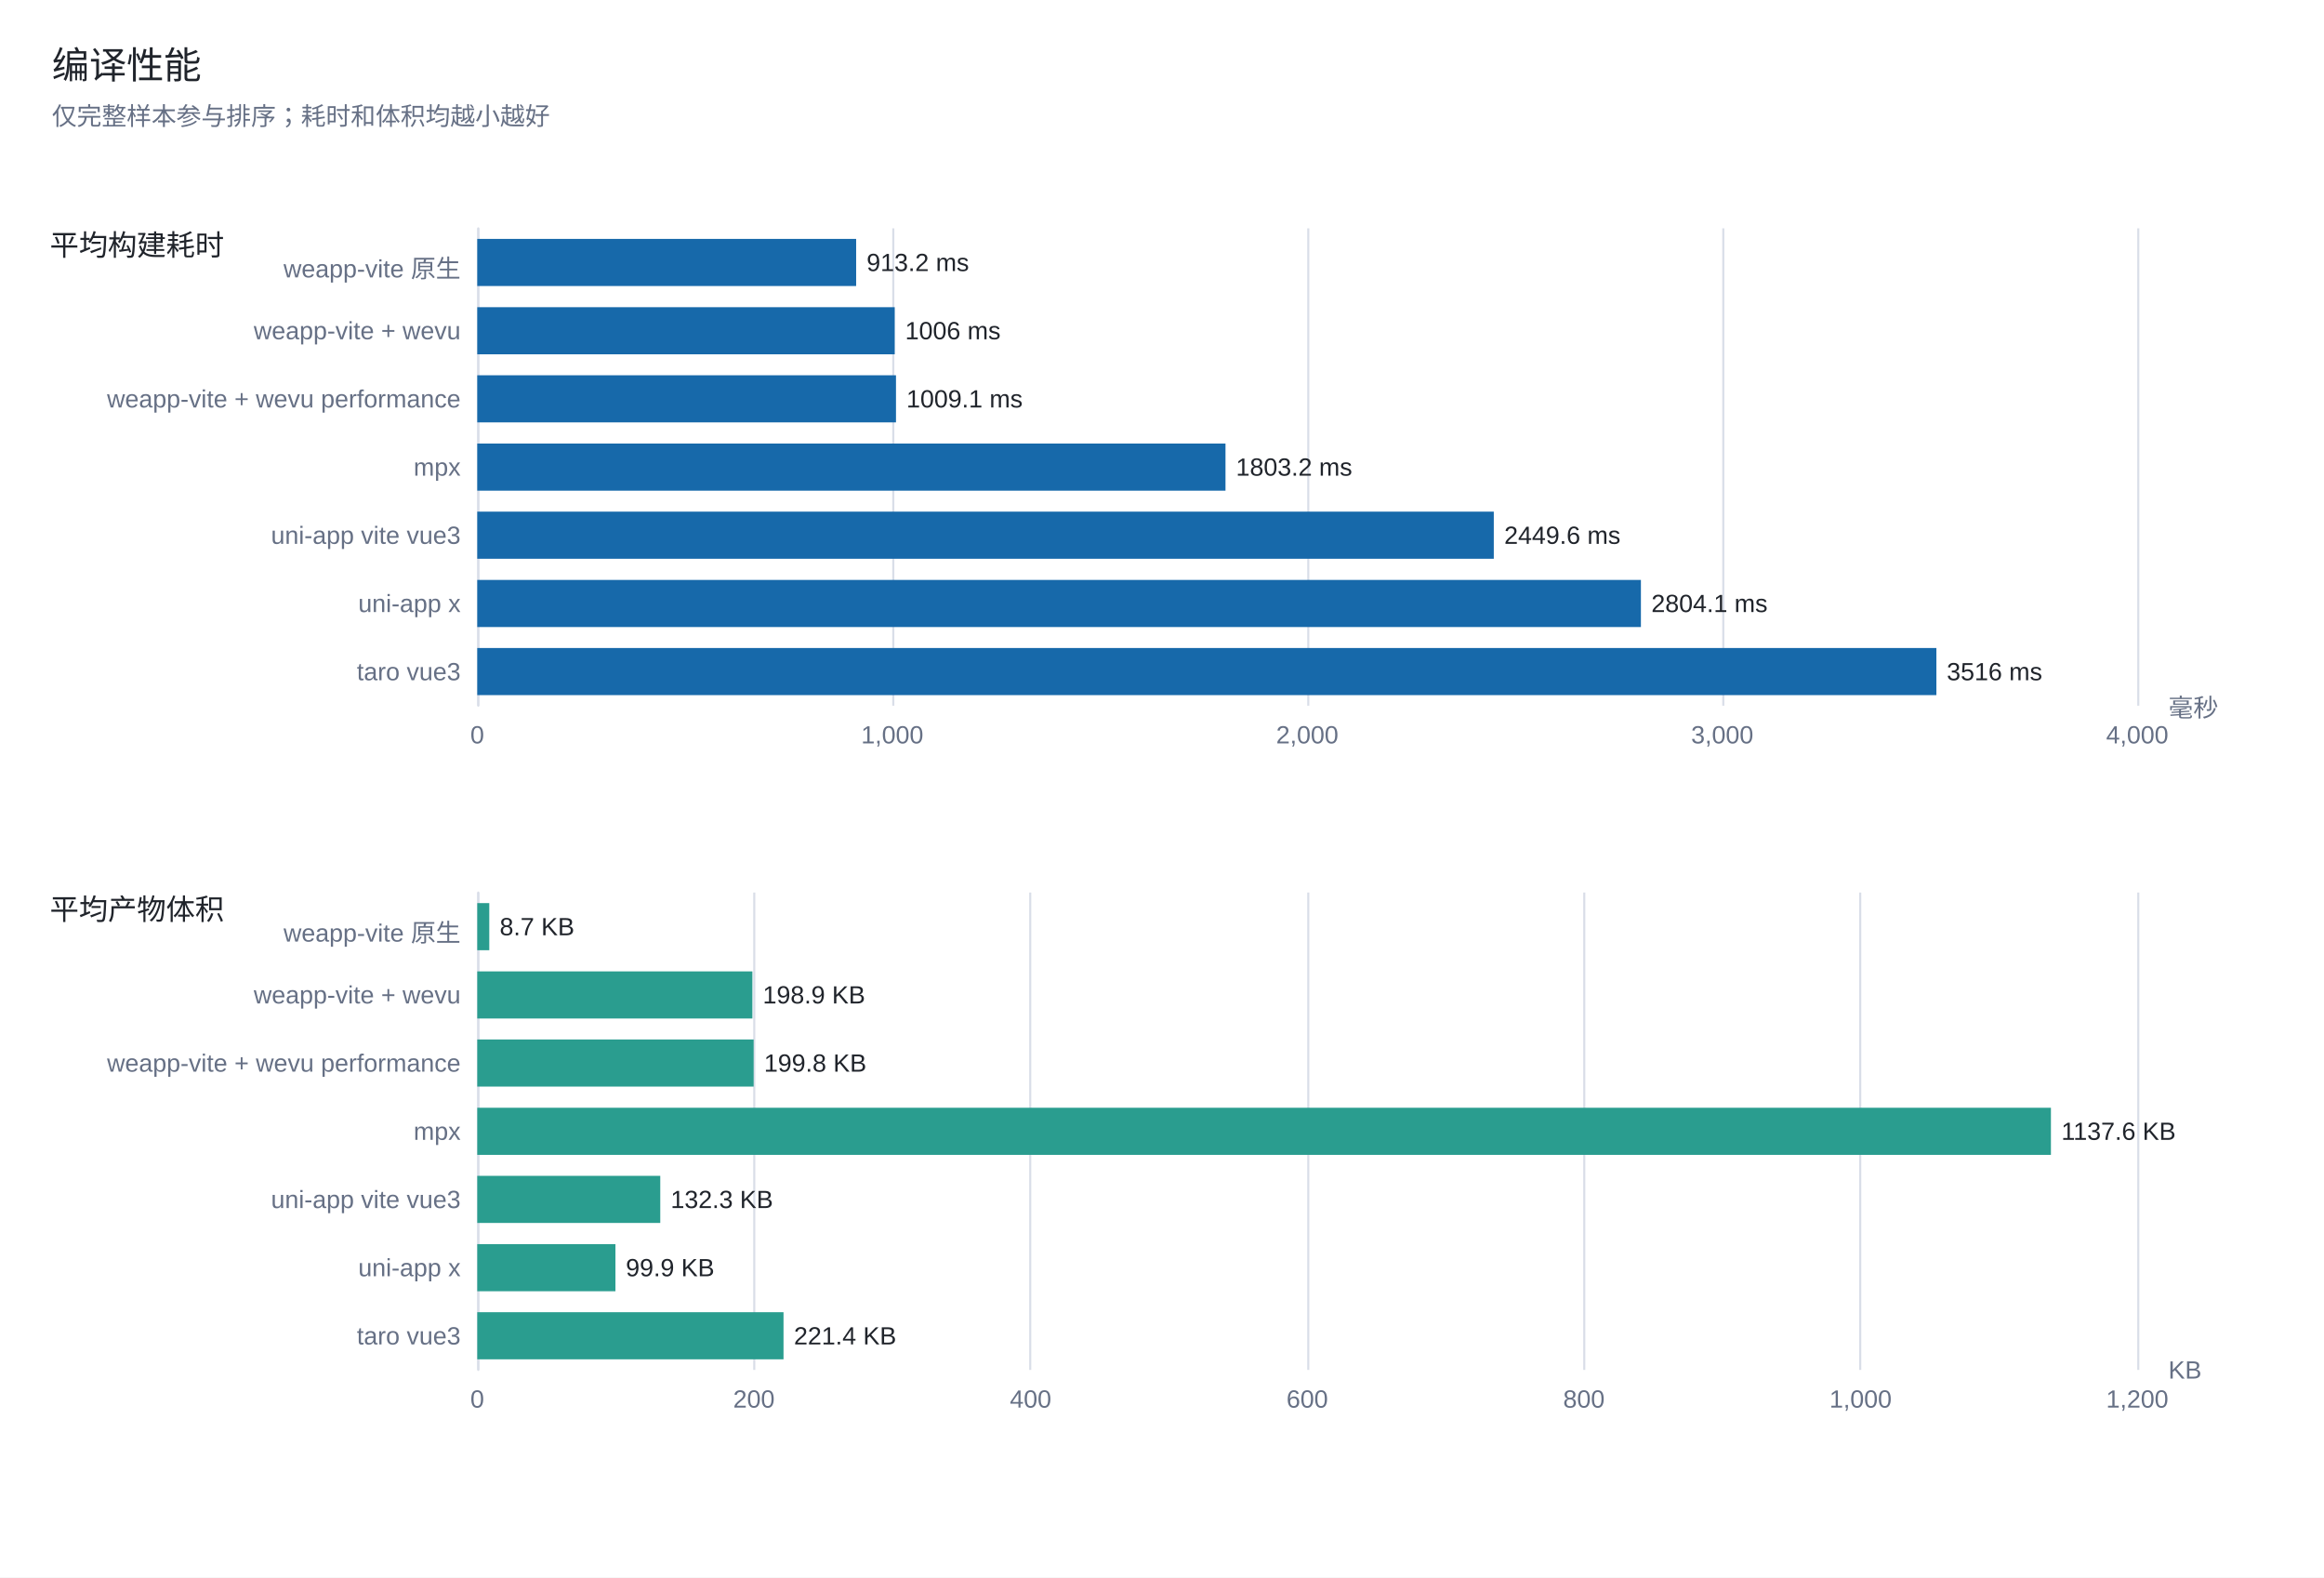
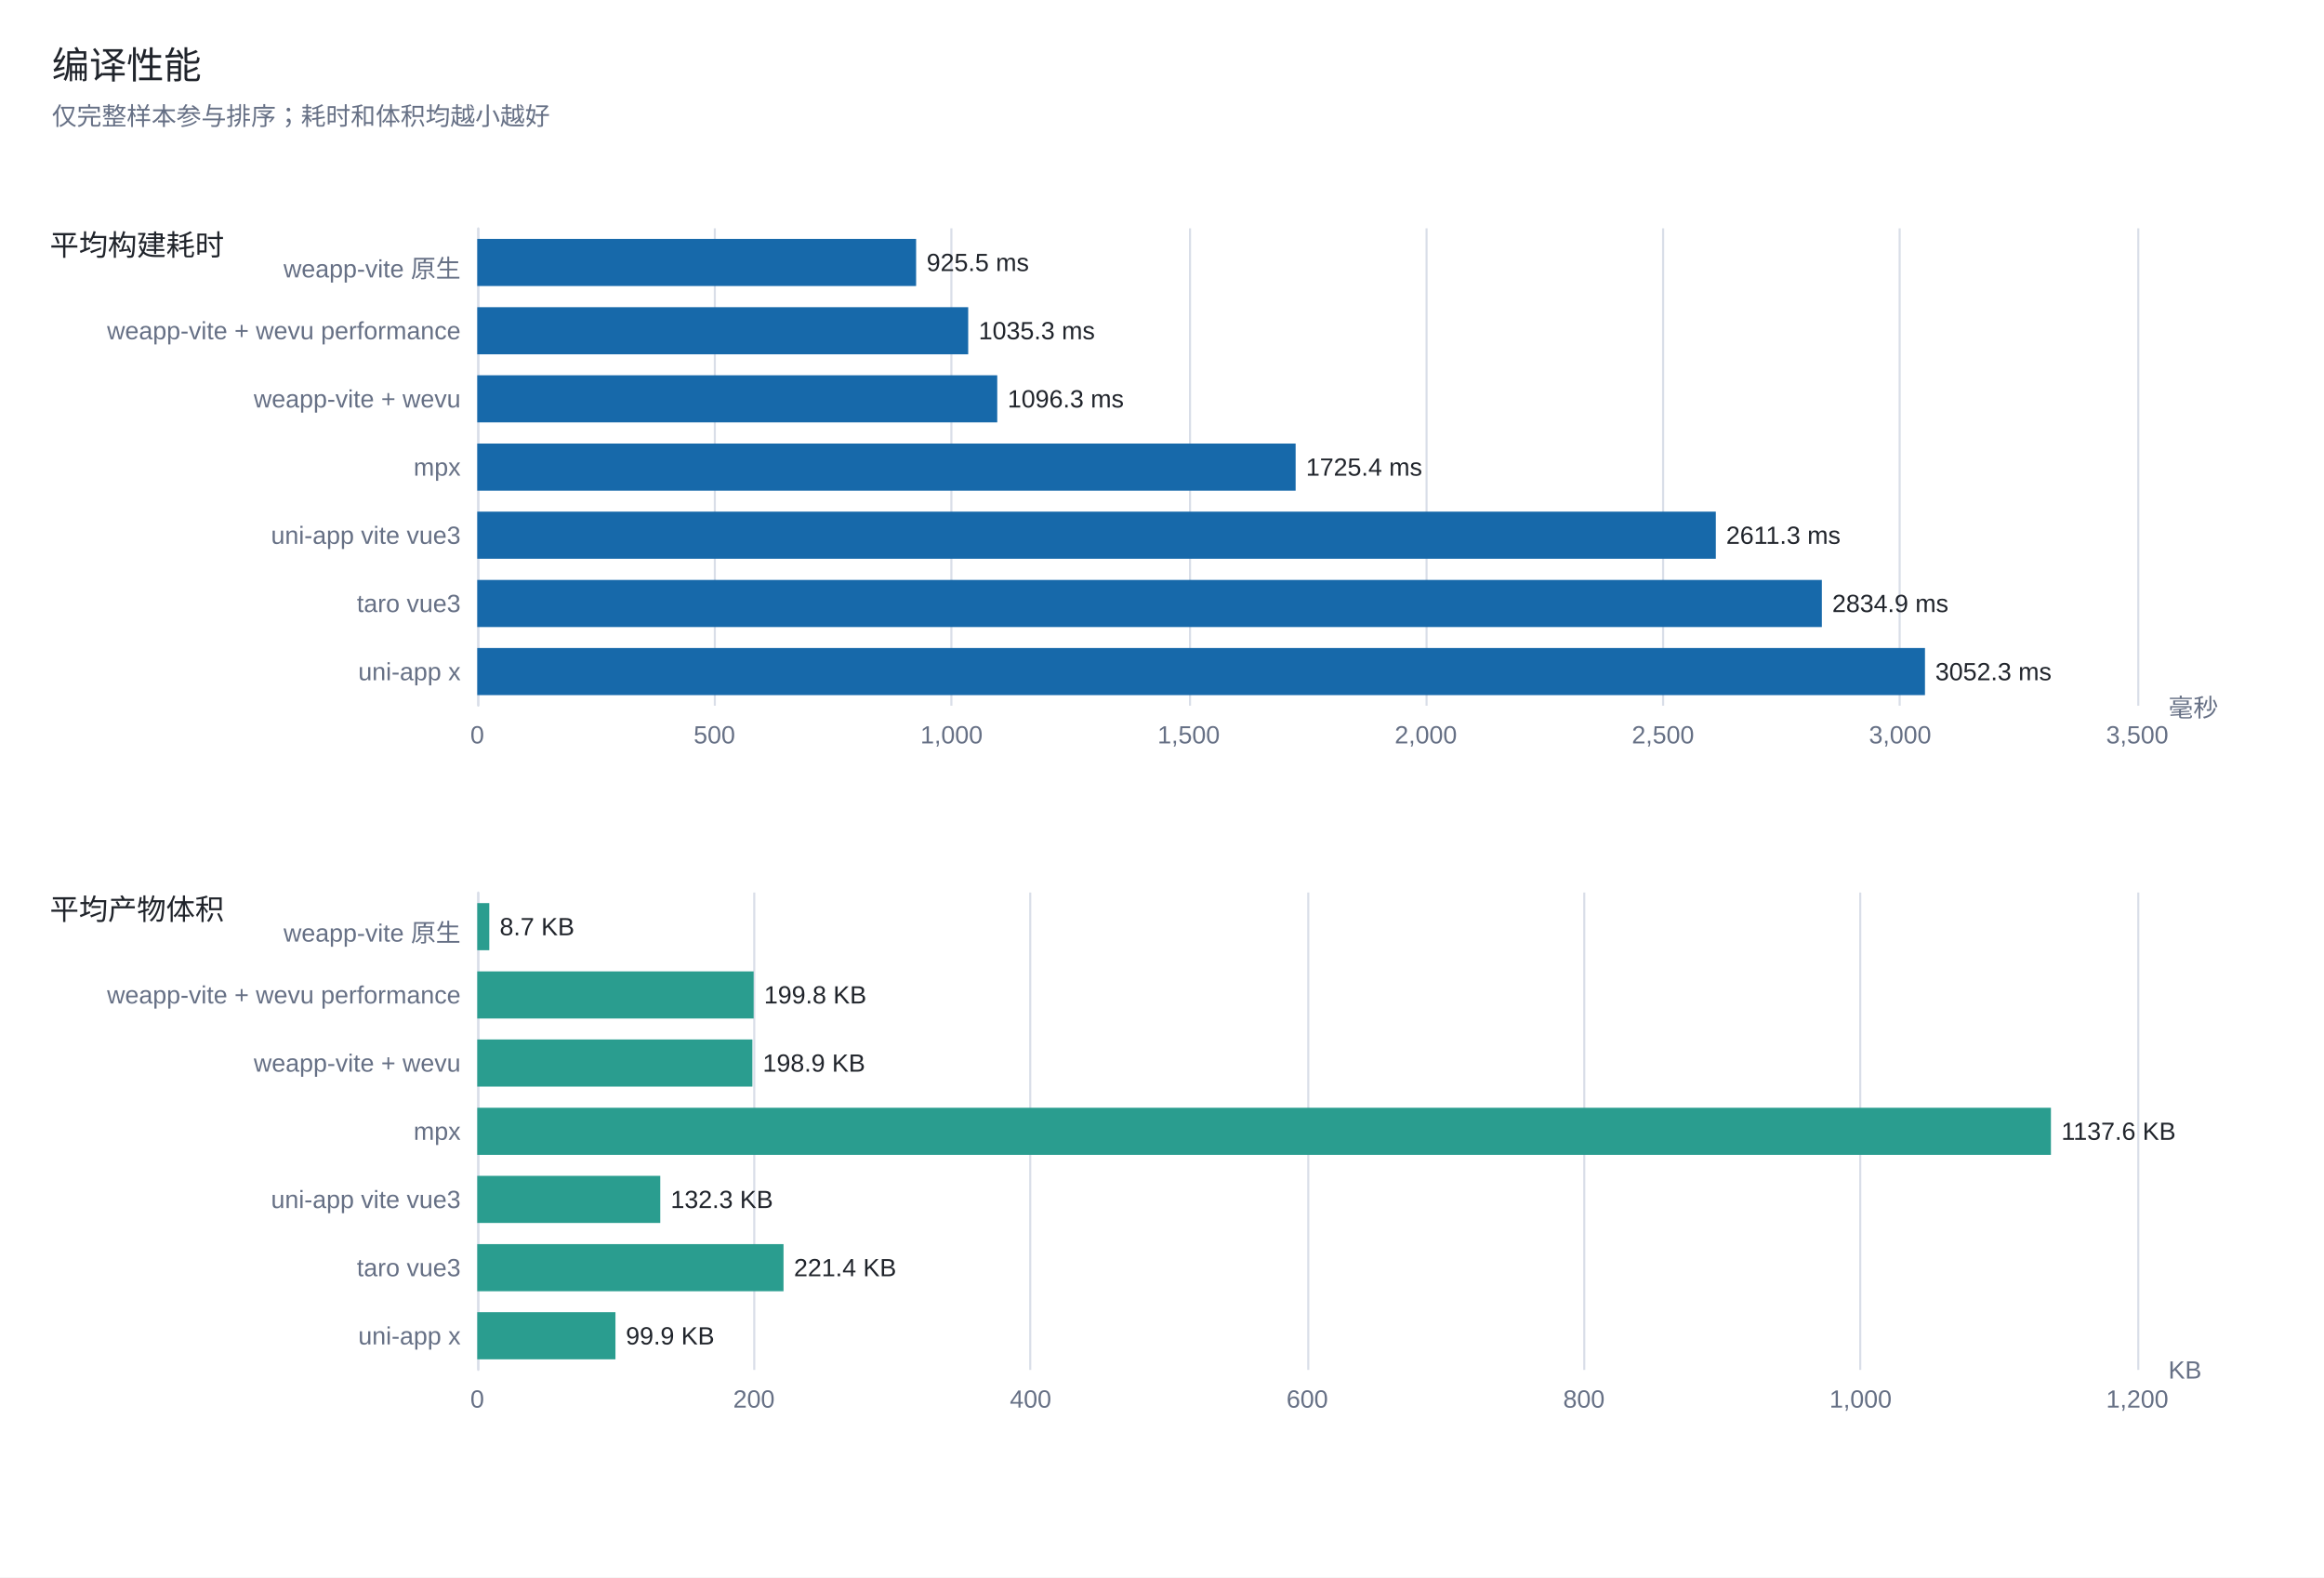
<svg xmlns="http://www.w3.org/2000/svg" role="img" aria-label="编译性能" width="1120" height="760" version="1.1" baseProfile="full" viewBox="0 0 1120 760">
  <rect width="1120" height="760" x="0" y="0" fill="#ffffff" />
  <text dominant-baseline="central" text-anchor="start" style="font-size:14px;font-family:sans-serif;font-weight:500;" y="7" transform="translate(24 110)" fill="#20242b">平均构建耗时</text>
  <text dominant-baseline="central" text-anchor="start" style="font-size:14px;font-family:sans-serif;font-weight:500;" y="7" transform="translate(24 430)" fill="#20242b">平均产物体积</text>
-   <path d="M230.5 110L230.5 340" fill="none" pointer-events="visible" stroke="#d9dee8" class="zr1-cls-34" />
-   <path d="M430.5 110L430.5 340" fill="none" pointer-events="visible" stroke="#d9dee8" class="zr1-cls-34" />
-   <path d="M630.5 110L630.5 340" fill="none" pointer-events="visible" stroke="#d9dee8" class="zr1-cls-34" />
-   <path d="M830.5 110L830.5 340" fill="none" pointer-events="visible" stroke="#d9dee8" class="zr1-cls-34" />
-   <path d="M1030.5 110L1030.5 340" fill="none" pointer-events="visible" stroke="#d9dee8" class="zr1-cls-34" />
-   <path d="M230.5 430L230.5 660" fill="none" pointer-events="visible" stroke="#d9dee8" class="zr1-cls-34" />
-   <path d="M363.5 430L363.5 660" fill="none" pointer-events="visible" stroke="#d9dee8" class="zr1-cls-34" />
-   <path d="M496.5 430L496.5 660" fill="none" pointer-events="visible" stroke="#d9dee8" class="zr1-cls-34" />
-   <path d="M630.5 430L630.5 660" fill="none" pointer-events="visible" stroke="#d9dee8" class="zr1-cls-34" />
-   <path d="M763.5 430L763.5 660" fill="none" pointer-events="visible" stroke="#d9dee8" class="zr1-cls-34" />
-   <path d="M896.5 430L896.5 660" fill="none" pointer-events="visible" stroke="#d9dee8" class="zr1-cls-34" />
-   <path d="M1030.5 430L1030.5 660" fill="none" pointer-events="visible" stroke="#d9dee8" class="zr1-cls-34" />
-   <path d="M230.5 110L230.5 340" fill="none" pointer-events="visible" stroke="#d9dee8" stroke-linecap="round" class="zr1-cls-34" />
-   <path d="M230.5 430L230.5 660" fill="none" pointer-events="visible" stroke="#d9dee8" stroke-linecap="round" class="zr1-cls-34" />
+   <path d="M230.5 110L230.5 340" fill="none" pointer-events="visible" stroke="#d9dee8" class="zr1-cls-35" />
+   <path d="M344.5 110L344.5 340" fill="none" pointer-events="visible" stroke="#d9dee8" class="zr1-cls-35" />
+   <path d="M458.5 110L458.5 340" fill="none" pointer-events="visible" stroke="#d9dee8" class="zr1-cls-35" />
+   <path d="M573.5 110L573.5 340" fill="none" pointer-events="visible" stroke="#d9dee8" class="zr1-cls-35" />
+   <path d="M687.5 110L687.5 340" fill="none" pointer-events="visible" stroke="#d9dee8" class="zr1-cls-35" />
+   <path d="M801.5 110L801.5 340" fill="none" pointer-events="visible" stroke="#d9dee8" class="zr1-cls-35" />
+   <path d="M915.5 110L915.5 340" fill="none" pointer-events="visible" stroke="#d9dee8" class="zr1-cls-35" />
+   <path d="M1030.5 110L1030.5 340" fill="none" pointer-events="visible" stroke="#d9dee8" class="zr1-cls-35" />
+   <path d="M230.5 430L230.5 660" fill="none" pointer-events="visible" stroke="#d9dee8" class="zr1-cls-35" />
+   <path d="M363.5 430L363.5 660" fill="none" pointer-events="visible" stroke="#d9dee8" class="zr1-cls-35" />
+   <path d="M496.5 430L496.5 660" fill="none" pointer-events="visible" stroke="#d9dee8" class="zr1-cls-35" />
+   <path d="M630.5 430L630.5 660" fill="none" pointer-events="visible" stroke="#d9dee8" class="zr1-cls-35" />
+   <path d="M763.5 430L763.5 660" fill="none" pointer-events="visible" stroke="#d9dee8" class="zr1-cls-35" />
+   <path d="M896.5 430L896.5 660" fill="none" pointer-events="visible" stroke="#d9dee8" class="zr1-cls-35" />
+   <path d="M1030.5 430L1030.5 660" fill="none" pointer-events="visible" stroke="#d9dee8" class="zr1-cls-35" />
+   <path d="M230.5 110L230.5 340" fill="none" pointer-events="visible" stroke="#d9dee8" stroke-linecap="round" class="zr1-cls-35" />
+   <path d="M230.5 430L230.5 660" fill="none" pointer-events="visible" stroke="#d9dee8" stroke-linecap="round" class="zr1-cls-35" />
  <text dominant-baseline="central" text-anchor="start" style="font-size:12px;font-family:Arial, sans-serif;" transform="translate(1045 340)" fill="#667085">毫秒</text>
  <text dominant-baseline="central" text-anchor="start" style="font-size:12px;font-family:Arial, sans-serif;" transform="translate(1045 660)" fill="#667085">KB</text>
  <text dominant-baseline="central" text-anchor="end" style="font-size:12px;font-family:Arial, sans-serif;" xml:space="preserve" transform="translate(222 126.4286)" fill="#667085">weapp-vite 原生</text>
-   <text dominant-baseline="central" text-anchor="end" style="font-size:12px;font-family:Arial, sans-serif;" xml:space="preserve" transform="translate(222 159.2857)" fill="#667085">weapp-vite + wevu</text>
-   <text dominant-baseline="central" text-anchor="end" style="font-size:12px;font-family:Arial, sans-serif;" xml:space="preserve" transform="translate(222 192.1429)" fill="#667085">weapp-vite + wevu performance</text>
+   <text dominant-baseline="central" text-anchor="end" style="font-size:12px;font-family:Arial, sans-serif;" xml:space="preserve" transform="translate(222 159.2857)" fill="#667085">weapp-vite + wevu performance</text>
+   <text dominant-baseline="central" text-anchor="end" style="font-size:12px;font-family:Arial, sans-serif;" xml:space="preserve" transform="translate(222 192.1429)" fill="#667085">weapp-vite + wevu</text>
  <text dominant-baseline="central" text-anchor="end" style="font-size:12px;font-family:Arial, sans-serif;" transform="translate(222 225)" fill="#667085">mpx</text>
  <text dominant-baseline="central" text-anchor="end" style="font-size:12px;font-family:Arial, sans-serif;" xml:space="preserve" transform="translate(222 257.8571)" fill="#667085">uni-app vite vue3</text>
-   <text dominant-baseline="central" text-anchor="end" style="font-size:12px;font-family:Arial, sans-serif;" xml:space="preserve" transform="translate(222 290.7143)" fill="#667085">uni-app x</text>
-   <text dominant-baseline="central" text-anchor="end" style="font-size:12px;font-family:Arial, sans-serif;" xml:space="preserve" transform="translate(222 323.5714)" fill="#667085">taro vue3</text>
+   <text dominant-baseline="central" text-anchor="end" style="font-size:12px;font-family:Arial, sans-serif;" xml:space="preserve" transform="translate(222 290.7143)" fill="#667085">taro vue3</text>
+   <text dominant-baseline="central" text-anchor="end" style="font-size:12px;font-family:Arial, sans-serif;" xml:space="preserve" transform="translate(222 323.5714)" fill="#667085">uni-app x</text>
  <text dominant-baseline="central" text-anchor="end" style="font-size:12px;font-family:Arial, sans-serif;" xml:space="preserve" transform="translate(222 446.4286)" fill="#667085">weapp-vite 原生</text>
-   <text dominant-baseline="central" text-anchor="end" style="font-size:12px;font-family:Arial, sans-serif;" xml:space="preserve" transform="translate(222 479.2857)" fill="#667085">weapp-vite + wevu</text>
-   <text dominant-baseline="central" text-anchor="end" style="font-size:12px;font-family:Arial, sans-serif;" xml:space="preserve" transform="translate(222 512.1429)" fill="#667085">weapp-vite + wevu performance</text>
+   <text dominant-baseline="central" text-anchor="end" style="font-size:12px;font-family:Arial, sans-serif;" xml:space="preserve" transform="translate(222 479.2857)" fill="#667085">weapp-vite + wevu performance</text>
+   <text dominant-baseline="central" text-anchor="end" style="font-size:12px;font-family:Arial, sans-serif;" xml:space="preserve" transform="translate(222 512.1429)" fill="#667085">weapp-vite + wevu</text>
  <text dominant-baseline="central" text-anchor="end" style="font-size:12px;font-family:Arial, sans-serif;" transform="translate(222 545)" fill="#667085">mpx</text>
  <text dominant-baseline="central" text-anchor="end" style="font-size:12px;font-family:Arial, sans-serif;" xml:space="preserve" transform="translate(222 577.8571)" fill="#667085">uni-app vite vue3</text>
-   <text dominant-baseline="central" text-anchor="end" style="font-size:12px;font-family:Arial, sans-serif;" xml:space="preserve" transform="translate(222 610.7143)" fill="#667085">uni-app x</text>
-   <text dominant-baseline="central" text-anchor="end" style="font-size:12px;font-family:Arial, sans-serif;" xml:space="preserve" transform="translate(222 643.5714)" fill="#667085">taro vue3</text>
+   <text dominant-baseline="central" text-anchor="end" style="font-size:12px;font-family:Arial, sans-serif;" xml:space="preserve" transform="translate(222 610.7143)" fill="#667085">taro vue3</text>
+   <text dominant-baseline="central" text-anchor="end" style="font-size:12px;font-family:Arial, sans-serif;" xml:space="preserve" transform="translate(222 643.5714)" fill="#667085">uni-app x</text>
  <text dominant-baseline="central" text-anchor="middle" style="font-size:12px;font-family:Arial, sans-serif;" y="6" transform="translate(230 348)" fill="#667085">0</text>
-   <text dominant-baseline="central" text-anchor="middle" style="font-size:12px;font-family:Arial, sans-serif;" y="6" transform="translate(430 348)" fill="#667085">1,000</text>
-   <text dominant-baseline="central" text-anchor="middle" style="font-size:12px;font-family:Arial, sans-serif;" y="6" transform="translate(630 348)" fill="#667085">2,000</text>
-   <text dominant-baseline="central" text-anchor="middle" style="font-size:12px;font-family:Arial, sans-serif;" y="6" transform="translate(830 348)" fill="#667085">3,000</text>
-   <text dominant-baseline="central" text-anchor="middle" style="font-size:12px;font-family:Arial, sans-serif;" y="6" transform="translate(1030 348)" fill="#667085">4,000</text>
+   <text dominant-baseline="central" text-anchor="middle" style="font-size:12px;font-family:Arial, sans-serif;" y="6" transform="translate(344.2857 348)" fill="#667085">500</text>
+   <text dominant-baseline="central" text-anchor="middle" style="font-size:12px;font-family:Arial, sans-serif;" y="6" transform="translate(458.5714 348)" fill="#667085">1,000</text>
+   <text dominant-baseline="central" text-anchor="middle" style="font-size:12px;font-family:Arial, sans-serif;" y="6" transform="translate(572.8571 348)" fill="#667085">1,500</text>
+   <text dominant-baseline="central" text-anchor="middle" style="font-size:12px;font-family:Arial, sans-serif;" y="6" transform="translate(687.1429 348)" fill="#667085">2,000</text>
+   <text dominant-baseline="central" text-anchor="middle" style="font-size:12px;font-family:Arial, sans-serif;" y="6" transform="translate(801.4286 348)" fill="#667085">2,500</text>
+   <text dominant-baseline="central" text-anchor="middle" style="font-size:12px;font-family:Arial, sans-serif;" y="6" transform="translate(915.7143 348)" fill="#667085">3,000</text>
+   <text dominant-baseline="central" text-anchor="middle" style="font-size:12px;font-family:Arial, sans-serif;" y="6" transform="translate(1030 348)" fill="#667085">3,500</text>
  <text dominant-baseline="central" text-anchor="middle" style="font-size:12px;font-family:Arial, sans-serif;" y="6" transform="translate(230 668)" fill="#667085">0</text>
  <text dominant-baseline="central" text-anchor="middle" style="font-size:12px;font-family:Arial, sans-serif;" y="6" transform="translate(363.3333 668)" fill="#667085">200</text>
  <text dominant-baseline="central" text-anchor="middle" style="font-size:12px;font-family:Arial, sans-serif;" y="6" transform="translate(496.6667 668)" fill="#667085">400</text>
  <text dominant-baseline="central" text-anchor="middle" style="font-size:12px;font-family:Arial, sans-serif;" y="6" transform="translate(630 668)" fill="#667085">600</text>
  <text dominant-baseline="central" text-anchor="middle" style="font-size:12px;font-family:Arial, sans-serif;" y="6" transform="translate(763.3333 668)" fill="#667085">800</text>
  <text dominant-baseline="central" text-anchor="middle" style="font-size:12px;font-family:Arial, sans-serif;" y="6" transform="translate(896.6667 668)" fill="#667085">1,000</text>
  <text dominant-baseline="central" text-anchor="middle" style="font-size:12px;font-family:Arial, sans-serif;" y="6" transform="translate(1030 668)" fill="#667085">1,200</text>
-   <path d="M230 115.1l182.6 0l0 22.7l-182.6 0Z" fill="#1769aa" ecmeta_series_index="0" ecmeta_data_index="0" ecmeta_ssr_type="chart" class="zr1-cls-35 zr1-cls-36" />
-   <path d="M230 148l201.2 0l0 22.7l-201.2 0Z" fill="#1769aa" ecmeta_series_index="0" ecmeta_data_index="1" ecmeta_ssr_type="chart" class="zr1-cls-37 zr1-cls-36" />
-   <path d="M230 180.8l201.8 0l0 22.7l-201.8 0Z" fill="#1769aa" ecmeta_series_index="0" ecmeta_data_index="2" ecmeta_ssr_type="chart" class="zr1-cls-38 zr1-cls-36" />
-   <path d="M230 213.7l360.6 0l0 22.7l-360.6 0Z" fill="#1769aa" ecmeta_series_index="0" ecmeta_data_index="3" ecmeta_ssr_type="chart" class="zr1-cls-39 zr1-cls-36" />
-   <path d="M230 246.5l489.9 0l0 22.7l-489.9 0Z" fill="#1769aa" ecmeta_series_index="0" ecmeta_data_index="4" ecmeta_ssr_type="chart" class="zr1-cls-40 zr1-cls-36" />
-   <path d="M230 279.4l560.8 0l0 22.7l-560.8 0Z" fill="#1769aa" ecmeta_series_index="0" ecmeta_data_index="5" ecmeta_ssr_type="chart" class="zr1-cls-41 zr1-cls-36" />
-   <path d="M230 312.2l703.2 0l0 22.7l-703.2 0Z" fill="#1769aa" ecmeta_series_index="0" ecmeta_data_index="6" ecmeta_ssr_type="chart" class="zr1-cls-42 zr1-cls-36" />
-   <path d="M230 435.1l5.8 0l0 22.7l-5.8 0Z" fill="#2a9d8f" ecmeta_series_index="1" ecmeta_data_index="0" ecmeta_ssr_type="chart" class="zr1-cls-43 zr1-cls-44" />
-   <path d="M230 468l132.6 0l0 22.7l-132.6 0Z" fill="#2a9d8f" ecmeta_series_index="1" ecmeta_data_index="1" ecmeta_ssr_type="chart" class="zr1-cls-45 zr1-cls-44" />
-   <path d="M230 500.8l133.2 0l0 22.7l-133.2 0Z" fill="#2a9d8f" ecmeta_series_index="1" ecmeta_data_index="2" ecmeta_ssr_type="chart" class="zr1-cls-46 zr1-cls-44" />
-   <path d="M230 533.7l758.4 0l0 22.7l-758.4 0Z" fill="#2a9d8f" ecmeta_series_index="1" ecmeta_data_index="3" ecmeta_ssr_type="chart" class="zr1-cls-47 zr1-cls-44" />
-   <path d="M230 566.5l88.2 0l0 22.7l-88.2 0Z" fill="#2a9d8f" ecmeta_series_index="1" ecmeta_data_index="4" ecmeta_ssr_type="chart" class="zr1-cls-48 zr1-cls-44" />
-   <path d="M230 599.4l66.6 0l0 22.7l-66.6 0Z" fill="#2a9d8f" ecmeta_series_index="1" ecmeta_data_index="5" ecmeta_ssr_type="chart" class="zr1-cls-49 zr1-cls-44" />
-   <path d="M230 632.2l147.6 0l0 22.7l-147.6 0Z" fill="#2a9d8f" ecmeta_series_index="1" ecmeta_data_index="6" ecmeta_ssr_type="chart" class="zr1-cls-50 zr1-cls-44" />
-   <text dominant-baseline="central" text-anchor="start" style="font-size:12px;font-family:Arial, sans-serif;" xml:space="preserve" transform="translate(417.64 126.4286)" fill="#20242b">913.2 ms</text>
-   <text dominant-baseline="central" text-anchor="start" style="font-size:12px;font-family:Arial, sans-serif;" xml:space="preserve" transform="translate(436.2 159.2857)" fill="#20242b">1006 ms</text>
-   <text dominant-baseline="central" text-anchor="start" style="font-size:12px;font-family:Arial, sans-serif;" xml:space="preserve" transform="translate(436.82 192.1429)" fill="#20242b">1009.1 ms</text>
-   <text dominant-baseline="central" text-anchor="start" style="font-size:12px;font-family:Arial, sans-serif;" xml:space="preserve" transform="translate(595.64 225)" fill="#20242b">1803.2 ms</text>
-   <text dominant-baseline="central" text-anchor="start" style="font-size:12px;font-family:Arial, sans-serif;" xml:space="preserve" transform="translate(724.92 257.8571)" fill="#20242b">2449.6 ms</text>
-   <text dominant-baseline="central" text-anchor="start" style="font-size:12px;font-family:Arial, sans-serif;" xml:space="preserve" transform="translate(795.82 290.7143)" fill="#20242b">2804.1 ms</text>
-   <text dominant-baseline="central" text-anchor="start" style="font-size:12px;font-family:Arial, sans-serif;" xml:space="preserve" transform="translate(938.2 323.5714)" fill="#20242b">3516 ms</text>
+   <path d="M230 115.1l211.5 0l0 22.7l-211.5 0Z" fill="#1769aa" ecmeta_series_index="0" ecmeta_data_index="0" ecmeta_ssr_type="chart" class="zr1-cls-36 zr1-cls-37" />
+   <path d="M230 148l236.6 0l0 22.7l-236.6 0Z" fill="#1769aa" ecmeta_series_index="0" ecmeta_data_index="1" ecmeta_ssr_type="chart" class="zr1-cls-38 zr1-cls-37" />
+   <path d="M230 180.8l250.6 0l0 22.7l-250.6 0Z" fill="#1769aa" ecmeta_series_index="0" ecmeta_data_index="2" ecmeta_ssr_type="chart" class="zr1-cls-39 zr1-cls-37" />
+   <path d="M230 213.7l394.4 0l0 22.7l-394.4 0Z" fill="#1769aa" ecmeta_series_index="0" ecmeta_data_index="3" ecmeta_ssr_type="chart" class="zr1-cls-40 zr1-cls-37" />
+   <path d="M230 246.5l596.9 0l0 22.7l-596.9 0Z" fill="#1769aa" ecmeta_series_index="0" ecmeta_data_index="4" ecmeta_ssr_type="chart" class="zr1-cls-41 zr1-cls-37" />
+   <path d="M230 279.4l648 0l0 22.7l-648 0Z" fill="#1769aa" ecmeta_series_index="0" ecmeta_data_index="5" ecmeta_ssr_type="chart" class="zr1-cls-42 zr1-cls-37" />
+   <path d="M230 312.2l697.7 0l0 22.7l-697.7 0Z" fill="#1769aa" ecmeta_series_index="0" ecmeta_data_index="6" ecmeta_ssr_type="chart" class="zr1-cls-43 zr1-cls-37" />
+   <path d="M230 435.1l5.8 0l0 22.7l-5.8 0Z" fill="#2a9d8f" ecmeta_series_index="1" ecmeta_data_index="0" ecmeta_ssr_type="chart" class="zr1-cls-44 zr1-cls-45" />
+   <path d="M230 468l133.2 0l0 22.7l-133.2 0Z" fill="#2a9d8f" ecmeta_series_index="1" ecmeta_data_index="1" ecmeta_ssr_type="chart" class="zr1-cls-46 zr1-cls-45" />
+   <path d="M230 500.8l132.6 0l0 22.7l-132.6 0Z" fill="#2a9d8f" ecmeta_series_index="1" ecmeta_data_index="2" ecmeta_ssr_type="chart" class="zr1-cls-47 zr1-cls-45" />
+   <path d="M230 533.7l758.4 0l0 22.7l-758.4 0Z" fill="#2a9d8f" ecmeta_series_index="1" ecmeta_data_index="3" ecmeta_ssr_type="chart" class="zr1-cls-48 zr1-cls-45" />
+   <path d="M230 566.5l88.2 0l0 22.7l-88.2 0Z" fill="#2a9d8f" ecmeta_series_index="1" ecmeta_data_index="4" ecmeta_ssr_type="chart" class="zr1-cls-49 zr1-cls-45" />
+   <path d="M230 599.4l147.6 0l0 22.7l-147.6 0Z" fill="#2a9d8f" ecmeta_series_index="1" ecmeta_data_index="5" ecmeta_ssr_type="chart" class="zr1-cls-50 zr1-cls-45" />
+   <path d="M230 632.2l66.6 0l0 22.7l-66.6 0Z" fill="#2a9d8f" ecmeta_series_index="1" ecmeta_data_index="6" ecmeta_ssr_type="chart" class="zr1-cls-51 zr1-cls-45" />
+   <text dominant-baseline="central" text-anchor="start" style="font-size:12px;font-family:Arial, sans-serif;" xml:space="preserve" transform="translate(446.5429 126.4286)" fill="#20242b">925.5 ms</text>
+   <text dominant-baseline="central" text-anchor="start" style="font-size:12px;font-family:Arial, sans-serif;" xml:space="preserve" transform="translate(471.64 159.2857)" fill="#20242b">1035.3 ms</text>
+   <text dominant-baseline="central" text-anchor="start" style="font-size:12px;font-family:Arial, sans-serif;" xml:space="preserve" transform="translate(485.5829 192.1429)" fill="#20242b">1096.3 ms</text>
+   <text dominant-baseline="central" text-anchor="start" style="font-size:12px;font-family:Arial, sans-serif;" xml:space="preserve" transform="translate(629.3771 225)" fill="#20242b">1725.4 ms</text>
+   <text dominant-baseline="central" text-anchor="start" style="font-size:12px;font-family:Arial, sans-serif;" xml:space="preserve" transform="translate(831.8686 257.8571)" fill="#20242b">2611.3 ms</text>
+   <text dominant-baseline="central" text-anchor="start" style="font-size:12px;font-family:Arial, sans-serif;" xml:space="preserve" transform="translate(882.9771 290.7143)" fill="#20242b">2834.9 ms</text>
+   <text dominant-baseline="central" text-anchor="start" style="font-size:12px;font-family:Arial, sans-serif;" xml:space="preserve" transform="translate(932.6686 323.5714)" fill="#20242b">3052.3 ms</text>
  <text dominant-baseline="central" text-anchor="start" style="font-size:12px;font-family:Arial, sans-serif;" xml:space="preserve" transform="translate(240.8 446.4286)" fill="#20242b">8.7 KB</text>
-   <text dominant-baseline="central" text-anchor="start" style="font-size:12px;font-family:Arial, sans-serif;" xml:space="preserve" transform="translate(367.6 479.2857)" fill="#20242b">198.9 KB</text>
-   <text dominant-baseline="central" text-anchor="start" style="font-size:12px;font-family:Arial, sans-serif;" xml:space="preserve" transform="translate(368.2 512.1429)" fill="#20242b">199.8 KB</text>
+   <text dominant-baseline="central" text-anchor="start" style="font-size:12px;font-family:Arial, sans-serif;" xml:space="preserve" transform="translate(368.2 479.2857)" fill="#20242b">199.8 KB</text>
+   <text dominant-baseline="central" text-anchor="start" style="font-size:12px;font-family:Arial, sans-serif;" xml:space="preserve" transform="translate(367.6 512.1429)" fill="#20242b">198.9 KB</text>
  <text dominant-baseline="central" text-anchor="start" style="font-size:12px;font-family:Arial, sans-serif;" xml:space="preserve" transform="translate(993.4 545)" fill="#20242b">1137.6 KB</text>
  <text dominant-baseline="central" text-anchor="start" style="font-size:12px;font-family:Arial, sans-serif;" xml:space="preserve" transform="translate(323.2 577.8571)" fill="#20242b">132.3 KB</text>
-   <text dominant-baseline="central" text-anchor="start" style="font-size:12px;font-family:Arial, sans-serif;" xml:space="preserve" transform="translate(301.6 610.7143)" fill="#20242b">99.9 KB</text>
-   <text dominant-baseline="central" text-anchor="start" style="font-size:12px;font-family:Arial, sans-serif;" xml:space="preserve" transform="translate(382.6 643.5714)" fill="#20242b">221.4 KB</text>
-   <path d="M-5 -5l250 0l0 50l-250 0Z" transform="translate(25 21)" fill="rgb(0,0,0)" fill-opacity="0" stroke="#3c3c41" stroke-width="0" class="zr1-cls-34" />
+   <text dominant-baseline="central" text-anchor="start" style="font-size:12px;font-family:Arial, sans-serif;" xml:space="preserve" transform="translate(382.6 610.7143)" fill="#20242b">221.4 KB</text>
+   <text dominant-baseline="central" text-anchor="start" style="font-size:12px;font-family:Arial, sans-serif;" xml:space="preserve" transform="translate(301.6 643.5714)" fill="#20242b">99.9 KB</text>
+   <path d="M-5 -5l250 0l0 50l-250 0Z" transform="translate(25 21)" fill="rgb(0,0,0)" fill-opacity="0" stroke="#3c3c41" stroke-width="0" class="zr1-cls-35" />
  <text dominant-baseline="central" text-anchor="start" style="font-size:18px;font-family:Arial, sans-serif;font-weight:500;" y="9" transform="translate(25 21)" fill="#20242b">编译性能</text>
  <text dominant-baseline="central" text-anchor="start" style="font-size:12px;font-family:Arial, sans-serif;font-weight:400;" y="34" transform="translate(25 21)" fill="#667085">仅完整样本参与排序；耗时和体积均越小越好</text>
  <style>
- .zr1-cls-34:hover {
+ .zr1-cls-35:hover {
pointer-events:none;
}
- .zr1-cls-35 {
+ .zr1-cls-36 {
animation:zr1-ani-0 0.35s cubic-bezier(0.65,0,0.35,1) both;
}
- .zr1-cls-36:hover {
+ .zr1-cls-37:hover {
cursor:pointer;
fill:rgba(25,115,187,1);
}
- .zr1-cls-37 {
+ .zr1-cls-38 {
animation:zr1-ani-1 0.35s cubic-bezier(0.65,0,0.35,1) both;
}
- .zr1-cls-38 {
+ .zr1-cls-39 {
animation:zr1-ani-2 0.35s cubic-bezier(0.65,0,0.35,1) both;
}
- .zr1-cls-39 {
+ .zr1-cls-40 {
animation:zr1-ani-3 0.35s cubic-bezier(0.65,0,0.35,1) both;
}
- .zr1-cls-40 {
+ .zr1-cls-41 {
animation:zr1-ani-4 0.35s cubic-bezier(0.65,0,0.35,1) both;
}
- .zr1-cls-41 {
+ .zr1-cls-42 {
animation:zr1-ani-5 0.35s cubic-bezier(0.65,0,0.35,1) both;
}
- .zr1-cls-42 {
+ .zr1-cls-43 {
animation:zr1-ani-6 0.35s cubic-bezier(0.65,0,0.35,1) both;
}
- .zr1-cls-43 {
+ .zr1-cls-44 {
animation:zr1-ani-7 0.35s cubic-bezier(0.65,0,0.35,1) both;
}
- .zr1-cls-44:hover {
+ .zr1-cls-45:hover {
cursor:pointer;
fill:rgba(46,172,157,1);
}
- .zr1-cls-45 {
+ .zr1-cls-46 {
animation:zr1-ani-8 0.35s cubic-bezier(0.65,0,0.35,1) both;
}
- .zr1-cls-46 {
+ .zr1-cls-47 {
animation:zr1-ani-9 0.35s cubic-bezier(0.65,0,0.35,1) both;
}
- .zr1-cls-47 {
+ .zr1-cls-48 {
animation:zr1-ani-10 0.35s cubic-bezier(0.65,0,0.35,1) both;
}
- .zr1-cls-48 {
+ .zr1-cls-49 {
animation:zr1-ani-11 0.35s cubic-bezier(0.65,0,0.35,1) both;
}
- .zr1-cls-49 {
+ .zr1-cls-50 {
animation:zr1-ani-12 0.35s cubic-bezier(0.65,0,0.35,1) both;
}
- .zr1-cls-50 {
+ .zr1-cls-51 {
animation:zr1-ani-13 0.35s cubic-bezier(0.65,0,0.35,1) both;
}
@keyframes zr1-ani-0 {
0% {
d:path("M230 115.1l0 0l0 22.7l0 0Z");
}
100% {
- d:path("M230 115.1l182.6 0l0 22.7l-182.6 0Z");
+ d:path("M230 115.1l211.5 0l0 22.7l-211.5 0Z");
}
}
@keyframes zr1-ani-1 {
0% {
d:path("M230 148l0 0l0 22.7l0 0Z");
}
100% {
- d:path("M230 148l201.2 0l0 22.7l-201.2 0Z");
+ d:path("M230 148l236.6 0l0 22.7l-236.6 0Z");
}
}
@keyframes zr1-ani-2 {
0% {
d:path("M230 180.8l0 0l0 22.7l0 0Z");
}
100% {
- d:path("M230 180.8l201.8 0l0 22.7l-201.8 0Z");
+ d:path("M230 180.8l250.6 0l0 22.7l-250.6 0Z");
}
}
@keyframes zr1-ani-3 {
0% {
d:path("M230 213.7l0 0l0 22.7l0 0Z");
}
100% {
- d:path("M230 213.7l360.6 0l0 22.7l-360.6 0Z");
+ d:path("M230 213.7l394.4 0l0 22.7l-394.4 0Z");
}
}
@keyframes zr1-ani-4 {
0% {
d:path("M230 246.5l0 0l0 22.7l0 0Z");
}
100% {
- d:path("M230 246.5l489.9 0l0 22.7l-489.9 0Z");
+ d:path("M230 246.5l596.9 0l0 22.7l-596.9 0Z");
}
}
@keyframes zr1-ani-5 {
0% {
d:path("M230 279.4l0 0l0 22.7l0 0Z");
}
100% {
- d:path("M230 279.4l560.8 0l0 22.7l-560.8 0Z");
+ d:path("M230 279.4l648 0l0 22.7l-648 0Z");
}
}
@keyframes zr1-ani-6 {
0% {
d:path("M230 312.2l0 0l0 22.7l0 0Z");
}
100% {
- d:path("M230 312.2l703.2 0l0 22.7l-703.2 0Z");
+ d:path("M230 312.2l697.7 0l0 22.7l-697.7 0Z");
}
}
@keyframes zr1-ani-7 {
0% {
d:path("M230 435.1l0 0l0 22.7l0 0Z");
}
100% {
d:path("M230 435.1l5.8 0l0 22.7l-5.8 0Z");
}
}
@keyframes zr1-ani-8 {
0% {
d:path("M230 468l0 0l0 22.7l0 0Z");
}
100% {
- d:path("M230 468l132.6 0l0 22.7l-132.6 0Z");
+ d:path("M230 468l133.2 0l0 22.7l-133.2 0Z");
}
}
@keyframes zr1-ani-9 {
0% {
d:path("M230 500.8l0 0l0 22.7l0 0Z");
}
100% {
- d:path("M230 500.8l133.2 0l0 22.7l-133.2 0Z");
+ d:path("M230 500.8l132.6 0l0 22.7l-132.6 0Z");
}
}
@keyframes zr1-ani-10 {
0% {
d:path("M230 533.7l0 0l0 22.7l0 0Z");
}
100% {
d:path("M230 533.7l758.4 0l0 22.7l-758.4 0Z");
}
}
@keyframes zr1-ani-11 {
0% {
d:path("M230 566.5l0 0l0 22.7l0 0Z");
}
100% {
d:path("M230 566.5l88.2 0l0 22.7l-88.2 0Z");
}
}
@keyframes zr1-ani-12 {
0% {
d:path("M230 599.4l0 0l0 22.7l0 0Z");
}
100% {
- d:path("M230 599.4l66.6 0l0 22.7l-66.6 0Z");
+ d:path("M230 599.4l147.6 0l0 22.7l-147.6 0Z");
}
}
@keyframes zr1-ani-13 {
0% {
d:path("M230 632.2l0 0l0 22.7l0 0Z");
}
100% {
- d:path("M230 632.2l147.6 0l0 22.7l-147.6 0Z");
+ d:path("M230 632.2l66.6 0l0 22.7l-66.6 0Z");
}
}


</style>
</svg>
